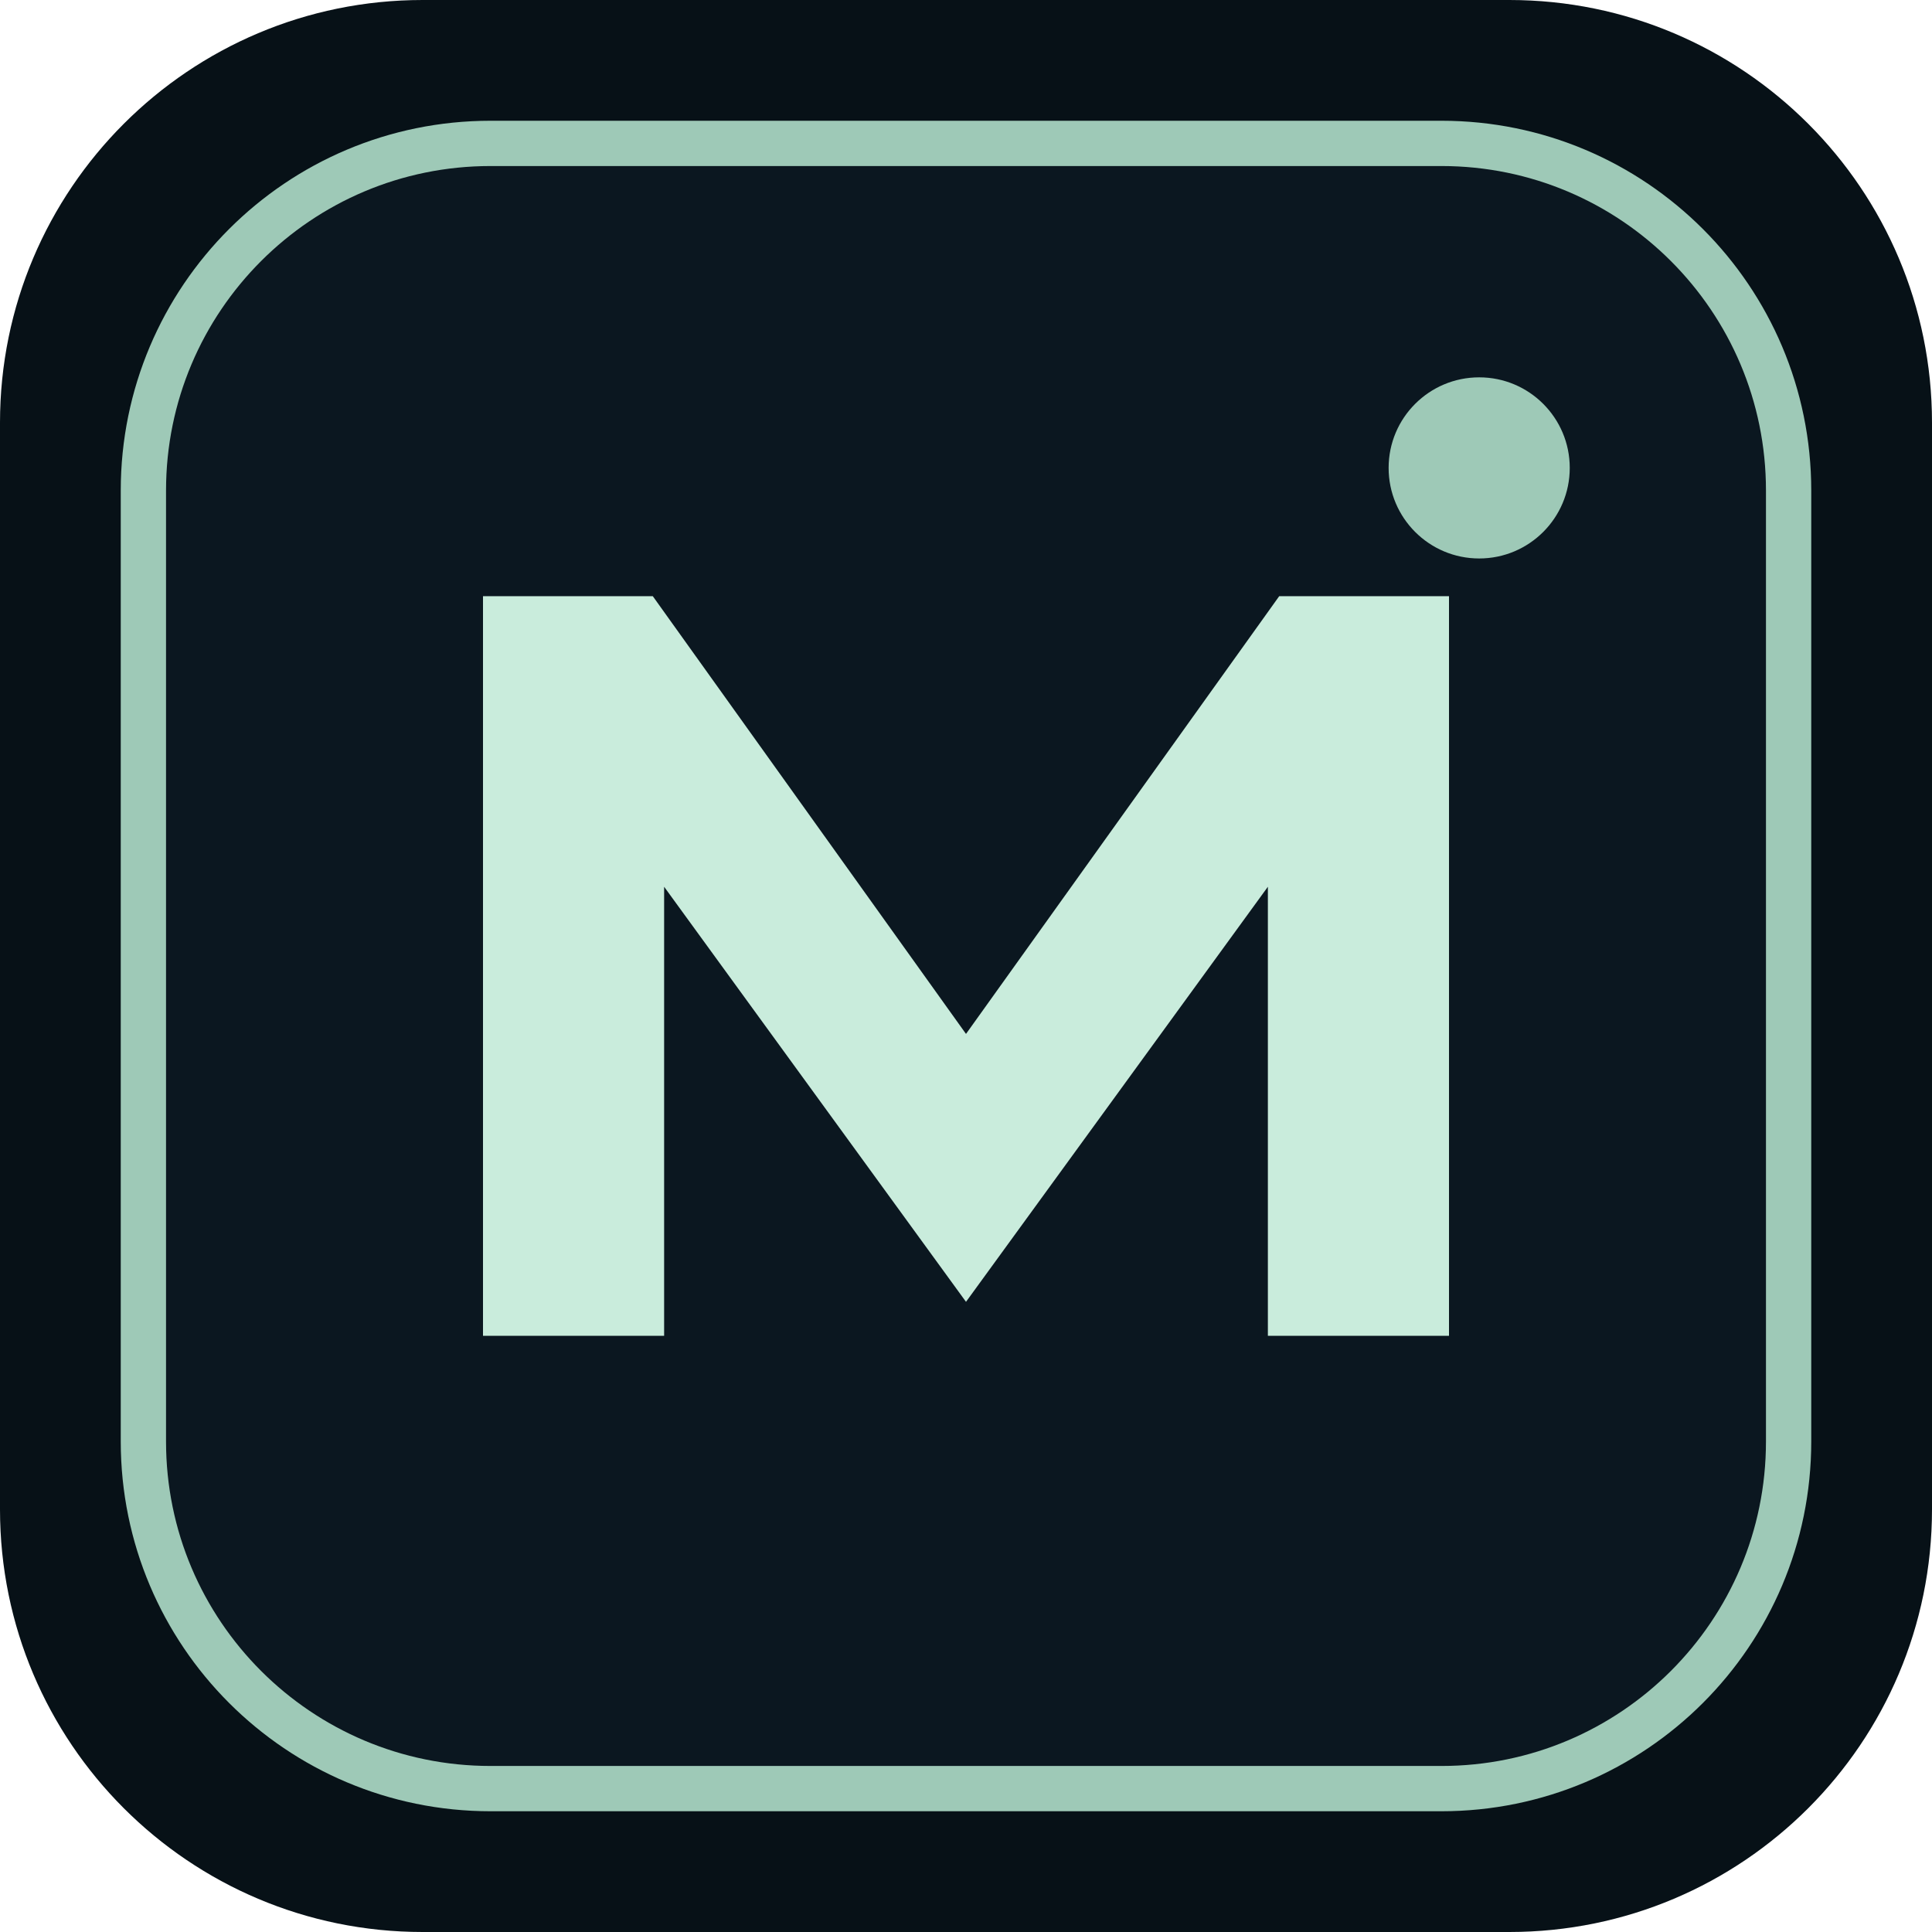
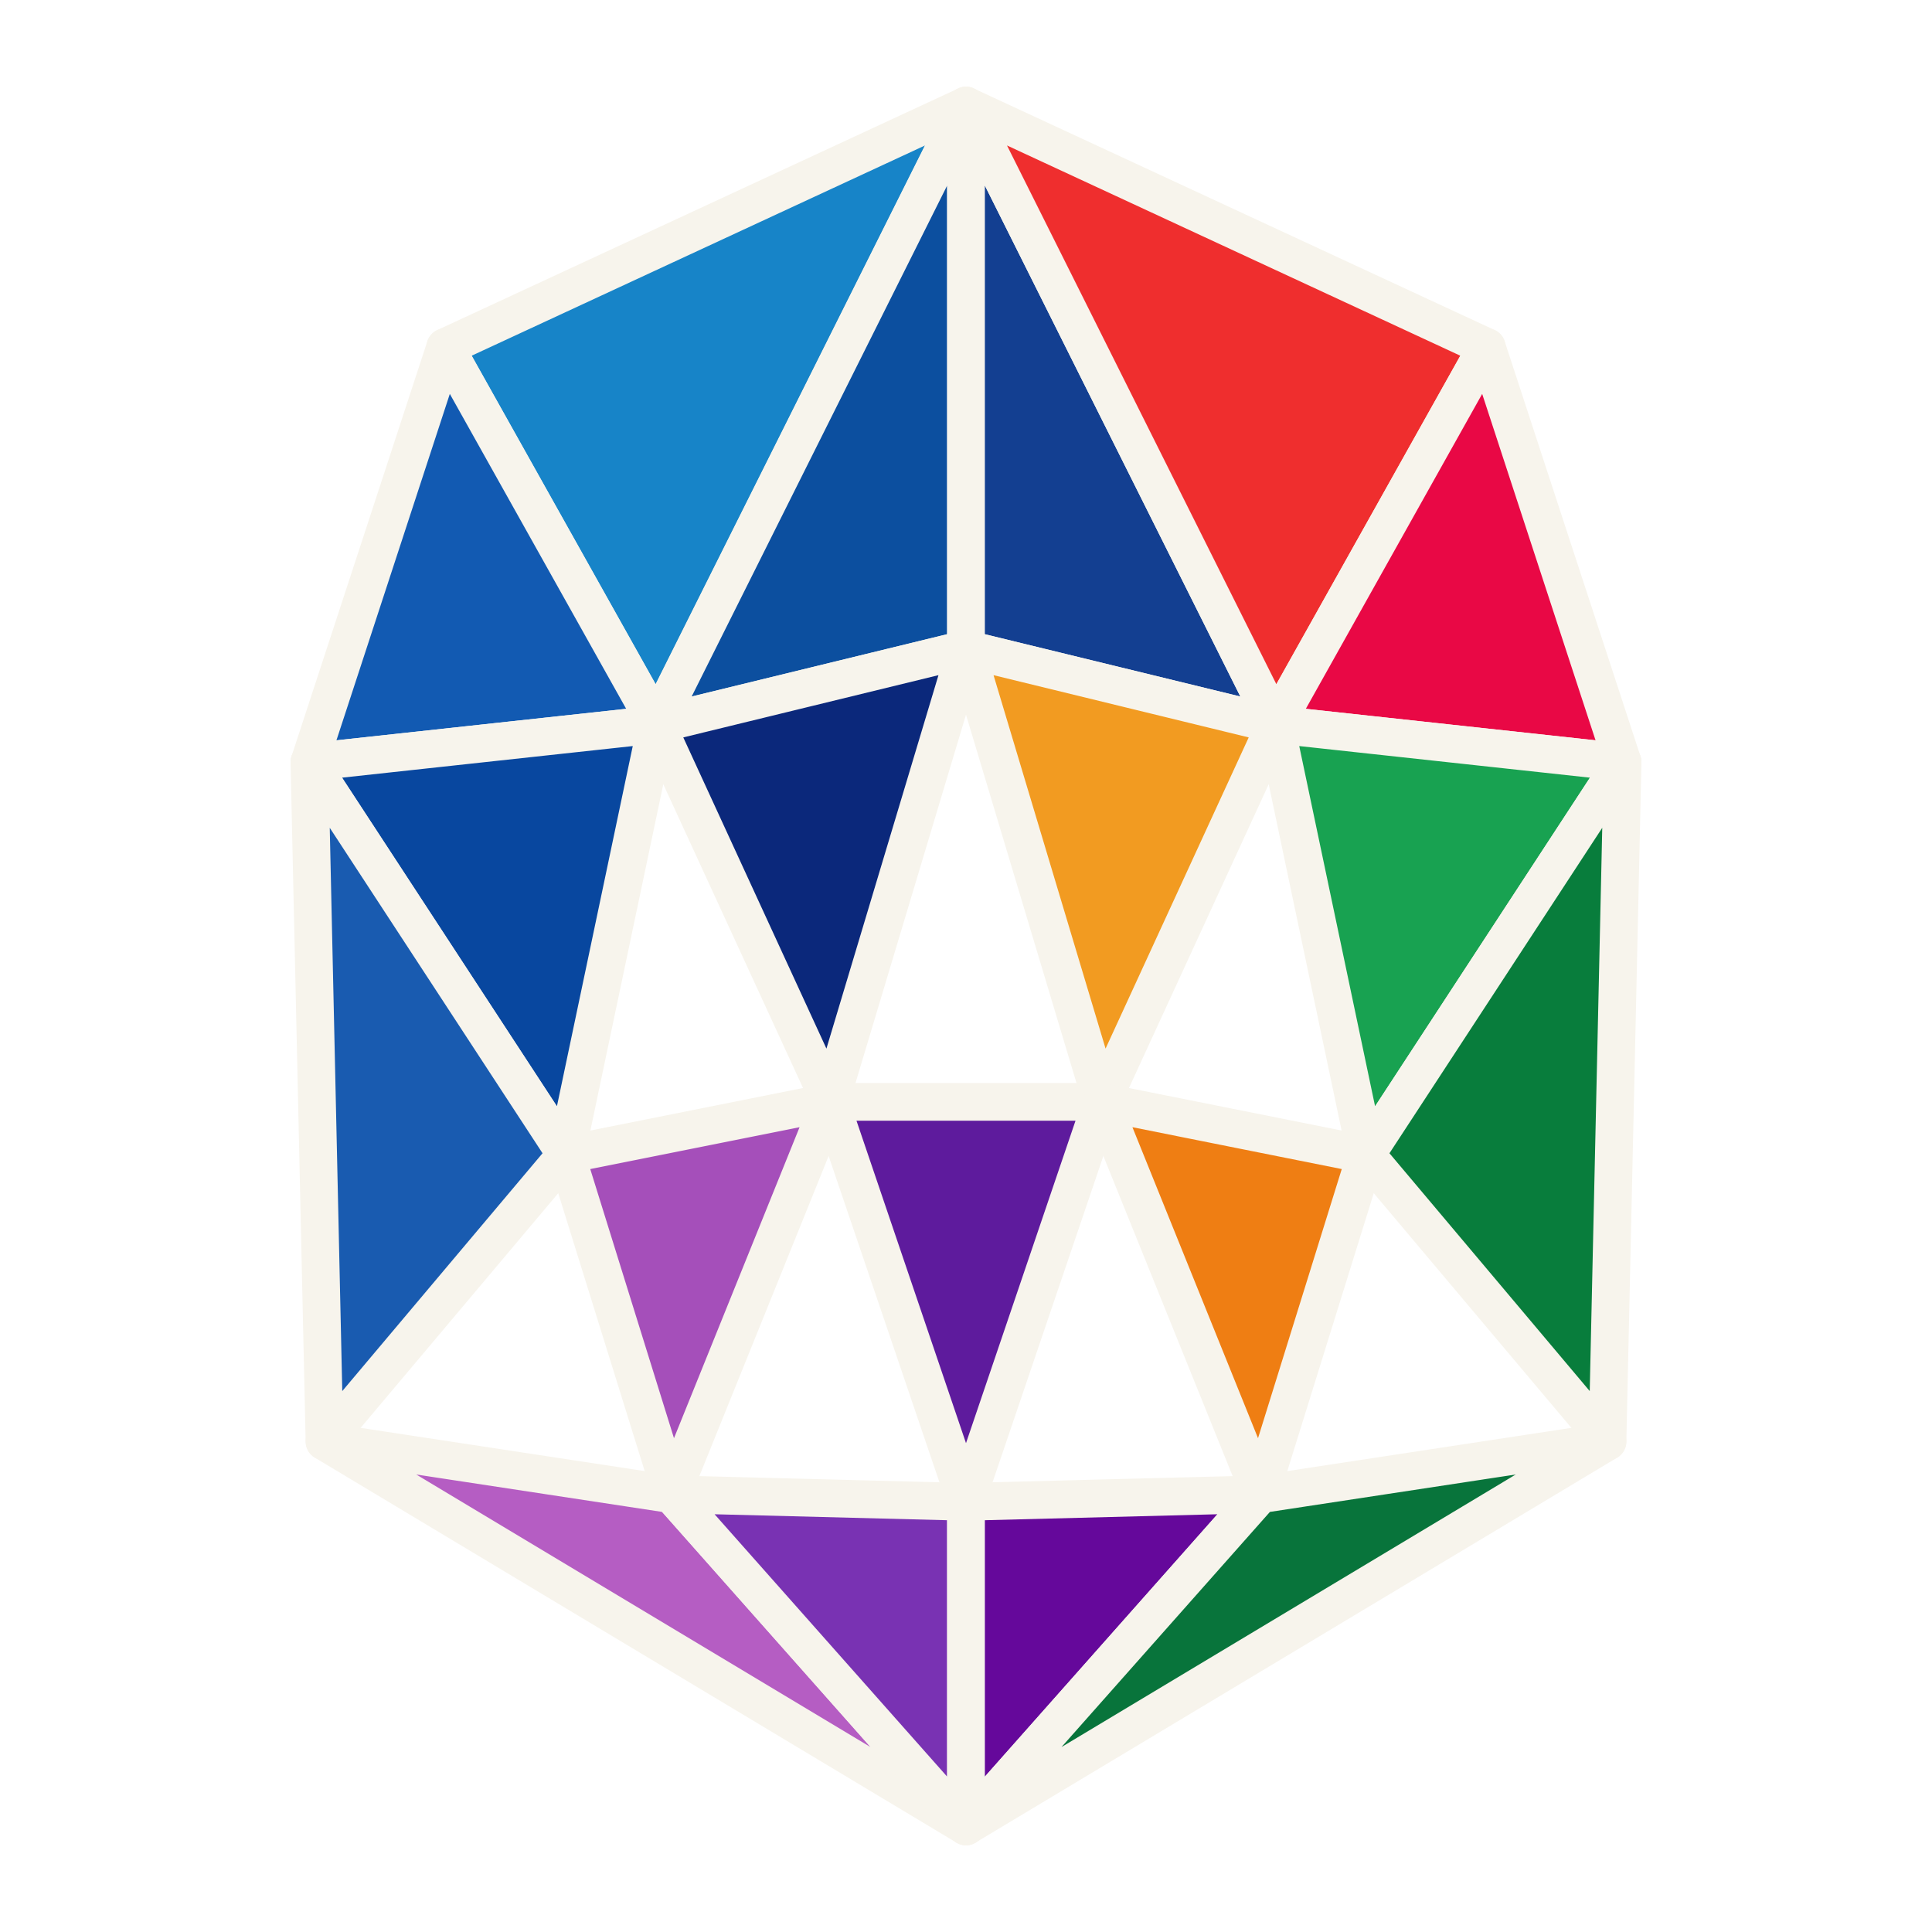
<svg xmlns="http://www.w3.org/2000/svg" viewBox="0 0 512 512" role="img" aria-labelledby="title desc">
-   <rect width="512" height="512" rx="112" fill="#071117" />
-   <rect x="38" y="38" width="436" height="436" rx="92" fill="#0b1720" stroke="#9ec9b7" stroke-width="12" />
-   <path d="M128 354V158h45l83 116 83-116h45v196h-48V235l-80 110-80-110v119z" fill="#c9ecdc" />
-   <circle cx="392" cy="124" r="24" fill="#9ec9b7" />
+   <g stroke="#f7f4ec" stroke-width="10" stroke-linejoin="round">
+     <polygon points="256,28 118,92 174,192" fill="#1784c8" />
+     <polygon points="256,28 174,192 256,172" fill="#0c4f9f" />
+     <polygon points="256,28 256,172 338,192" fill="#133f91" />
+     <polygon points="256,28 338,192 394,92" fill="#ef2e2e" />
+     <polygon points="118,92 82,202 174,192" fill="#125ab2" />
+     <polygon points="82,202 174,192 150,306" fill="#08479f" />
+     <polygon points="174,192 256,172 220,292" fill="#0b287b" />
+     <polygon points="256,172 338,192 292,292" fill="#f29b21" />
+     <polygon points="338,192 394,92 430,202" fill="#e90845" />
+     <polygon points="338,192 430,202 362,306" fill="#18a251" />
+     <polygon points="82,202 150,306 86,382" fill="#195bb0" />
+     <polygon points="150,306 220,292 178,396" fill="#a54fba" />
+     <polygon points="220,292 292,292 256,398" fill="#5e1b9d" />
+     <polygon points="292,292 362,306 334,396" fill="#ef7e13" />
+     <polygon points="362,306 430,202 426,382" fill="#087d3c" />
+     <polygon points="86,382 178,396 256,484" fill="#b55dc3" />
+     <polygon points="178,396 256,398 256,484" fill="#7932b3" />
+     <polygon points="256,398 334,396 256,484" fill="#65089b" />
+     <polygon points="334,396 426,382 256,484" fill="#08743b" />
+   </g>
</svg>
